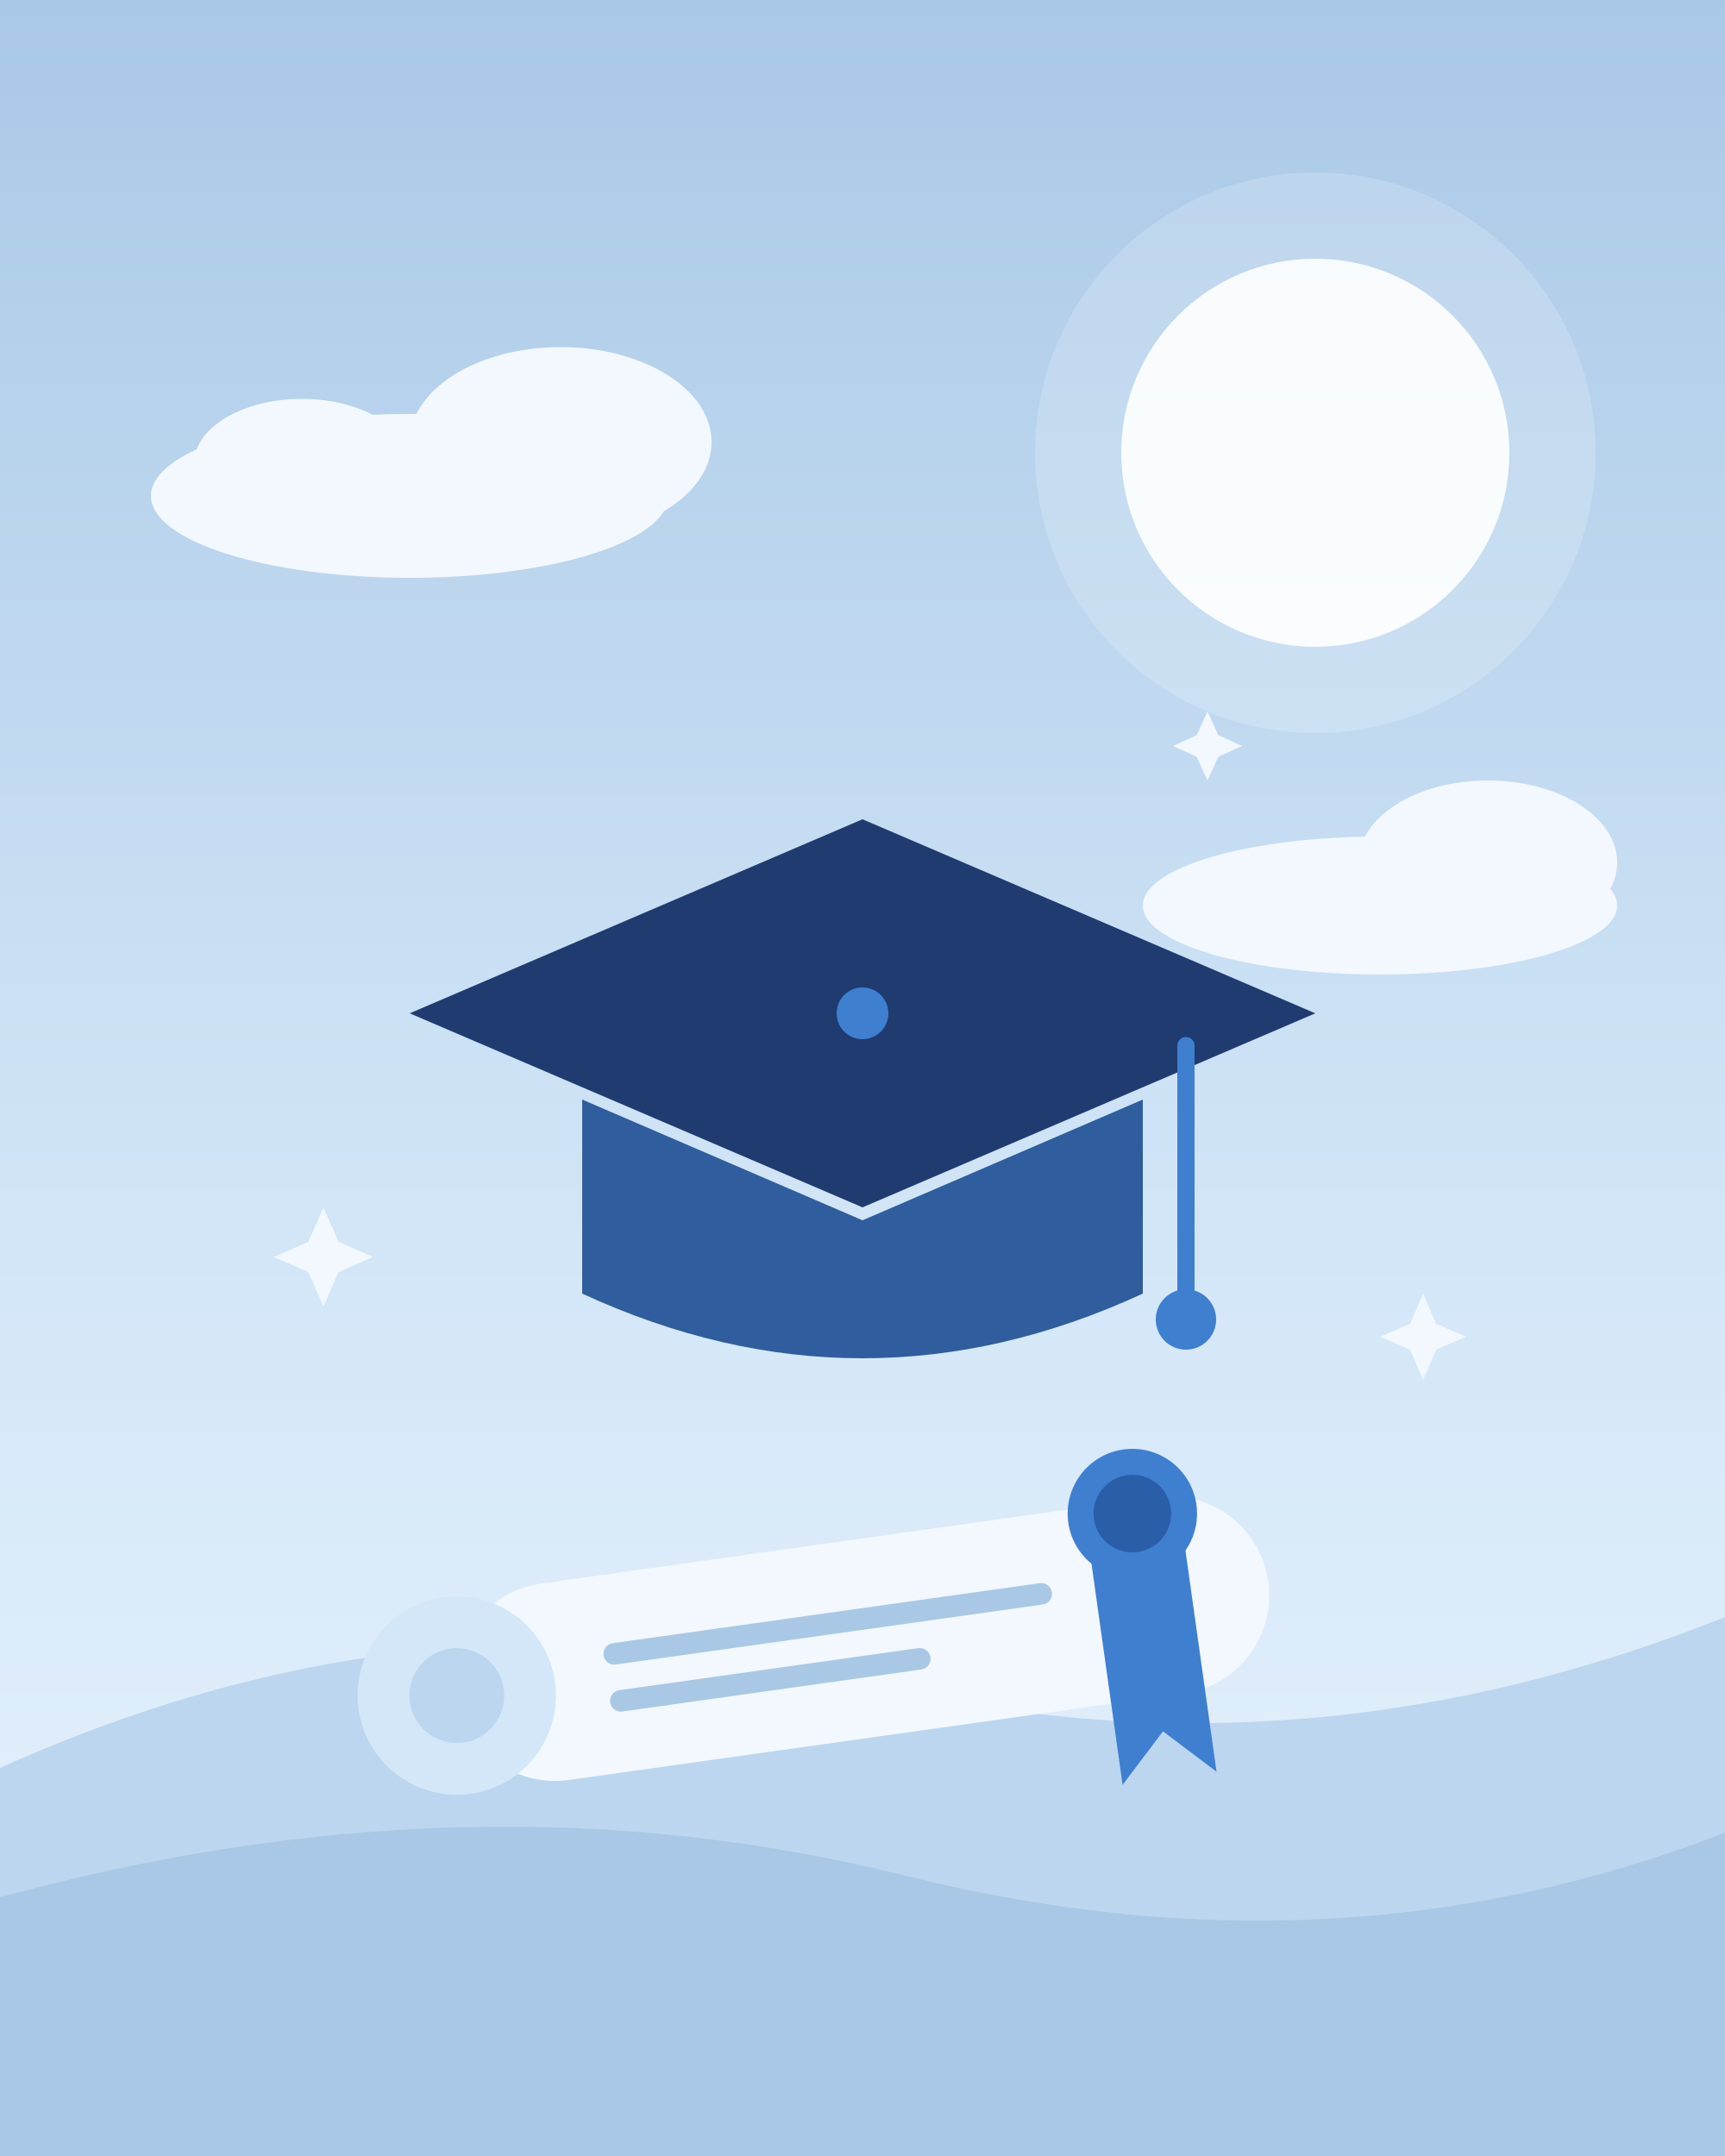
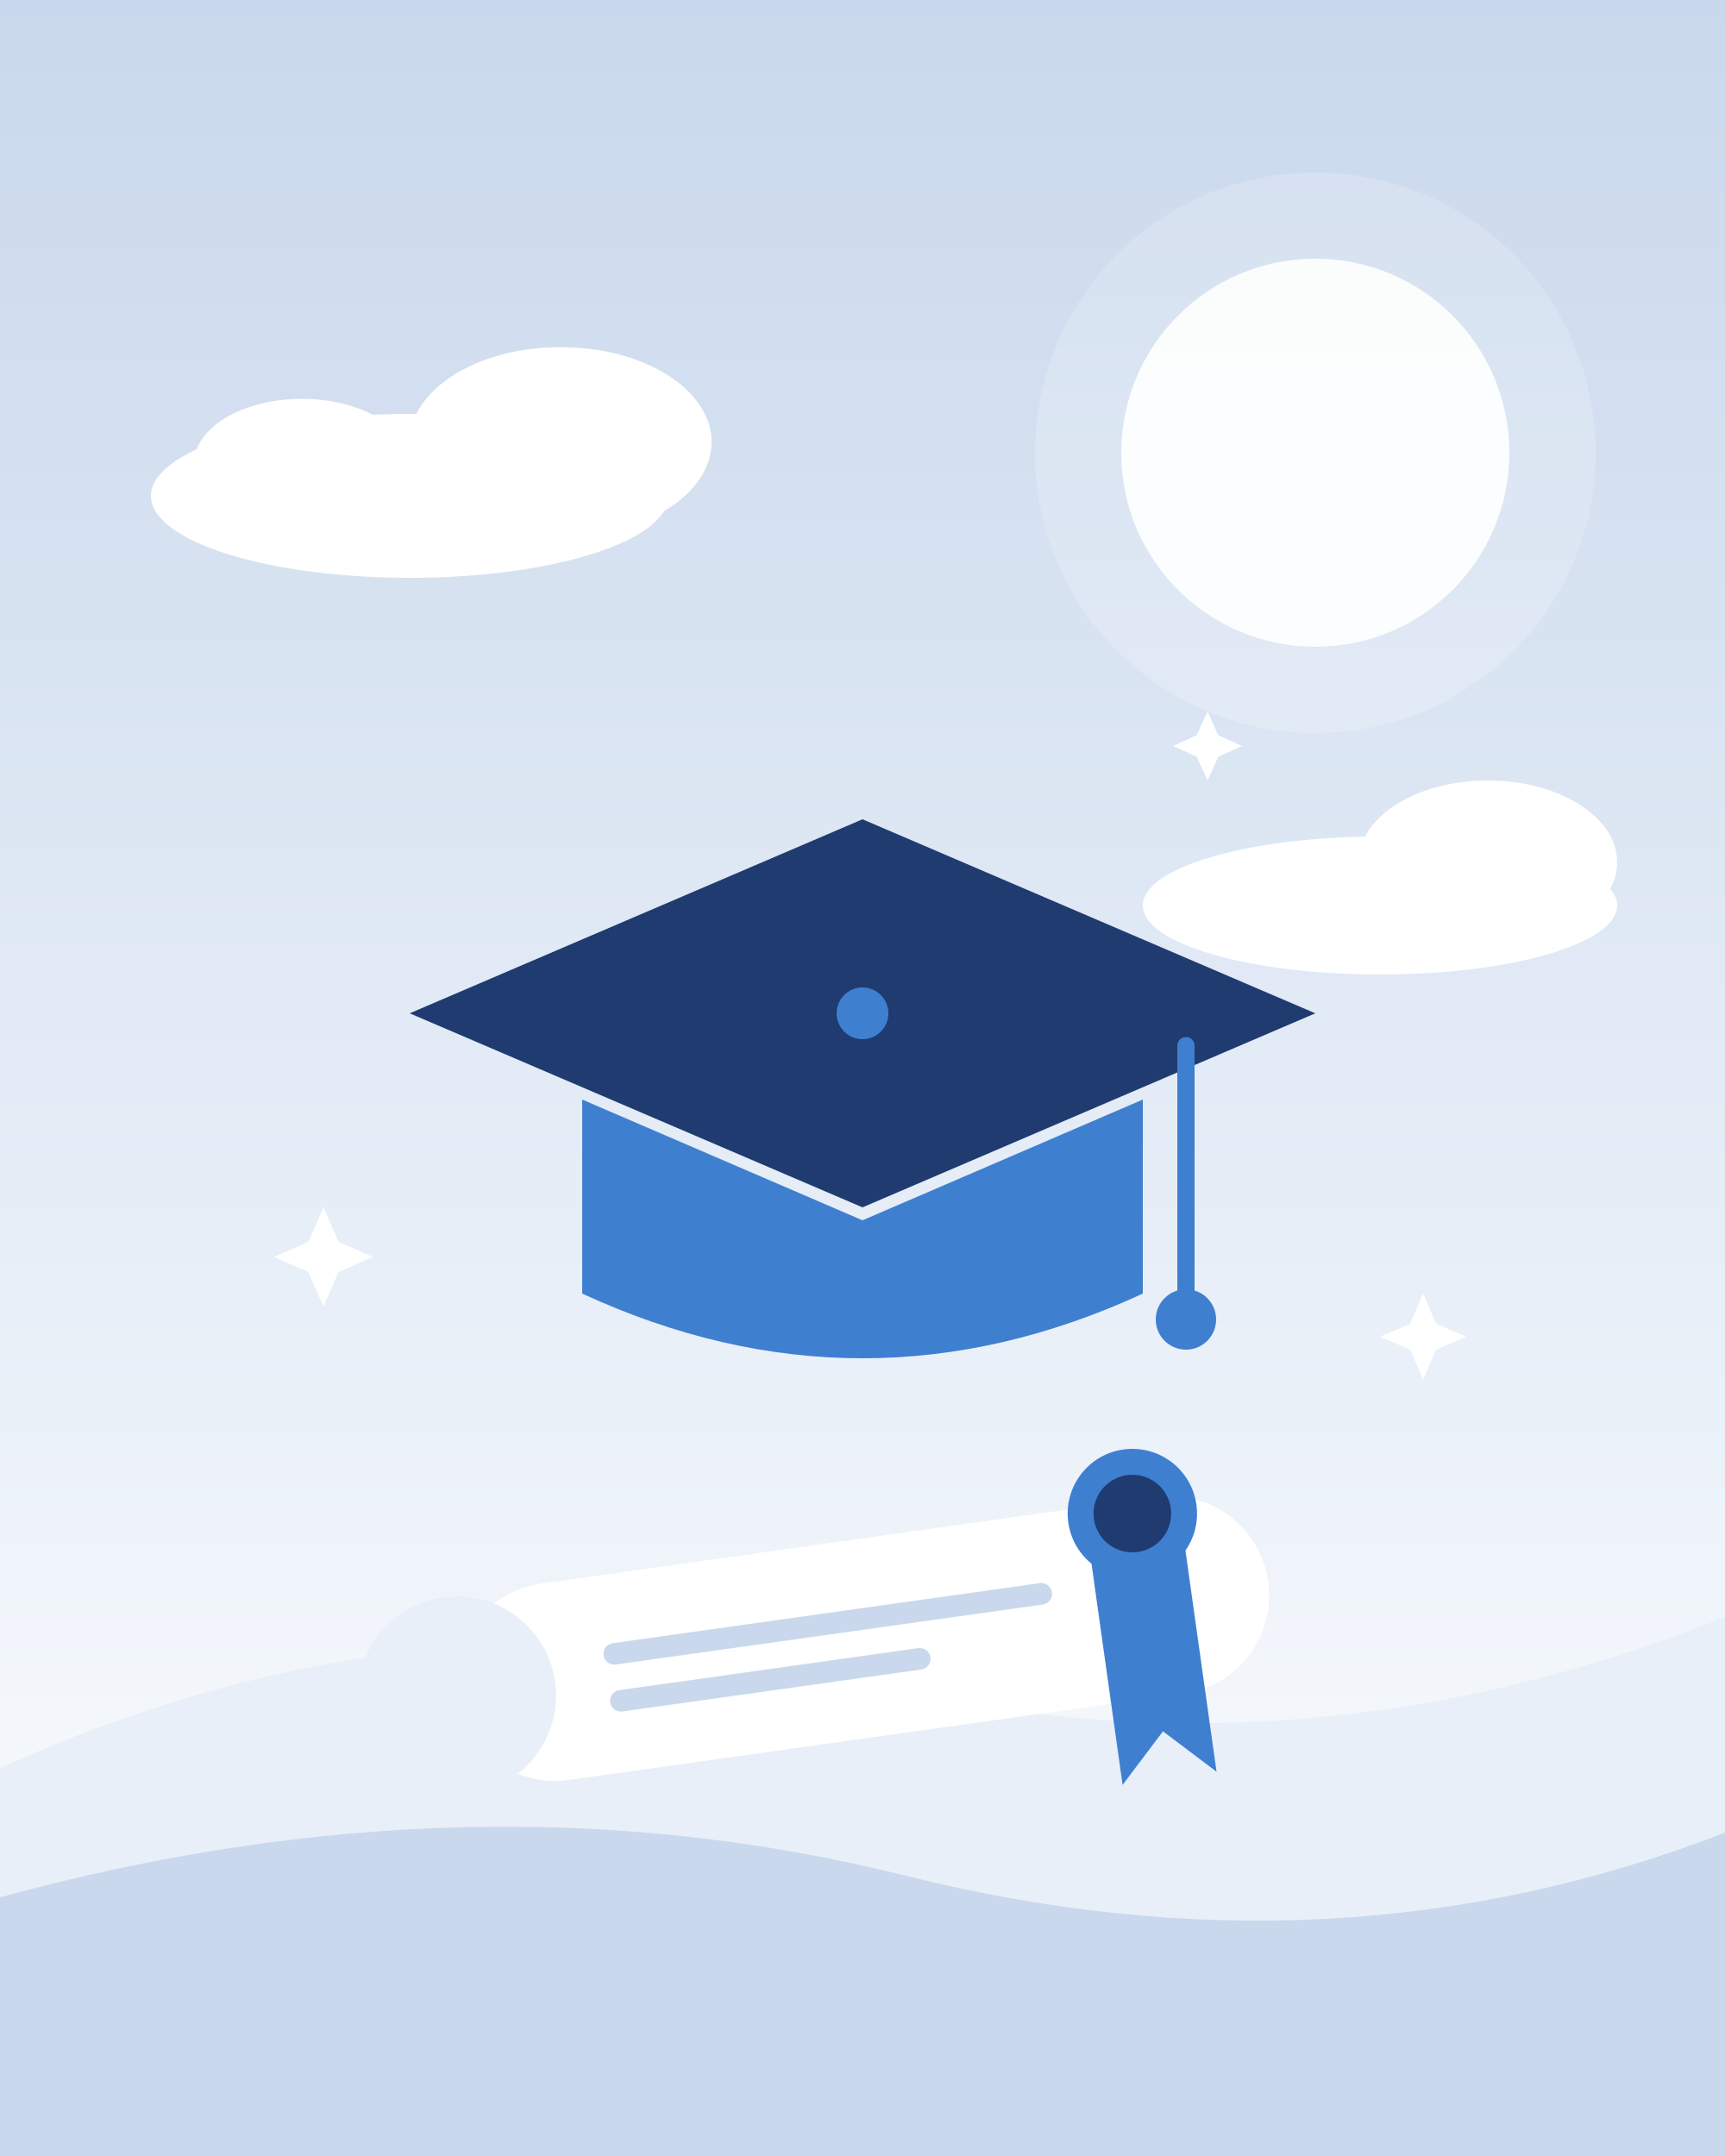
<svg xmlns="http://www.w3.org/2000/svg" viewBox="0 0 800 1000" role="img" aria-label="A graduation cap above a rolled certificate in a calm blue sky">
  <defs>
    <linearGradient id="sky" x1="0" y1="0" x2="0" y2="1">
-       <stop offset="0" stop-color="#a9c8e6" />
-       <stop offset="0.6" stop-color="#d4e7f8" />
-       <stop offset="1" stop-color="#eaf3fc" />
+       <stop offset="0" stop-color="#c9d8ec" />
+       <stop offset="0.6" stop-color="#e8eff8" />
+       <stop offset="1" stop-color="#ffffff" />
    </linearGradient>
  </defs>
  <rect width="800" height="1000" fill="url(#sky)" />
  <circle cx="610" cy="210" r="90" fill="#ffffff" opacity="0.9" />
  <circle cx="610" cy="210" r="130" fill="#ffffff" opacity="0.18" />
-   <g fill="#f2f8fe">
+   <g fill="#ffffff">
    <ellipse cx="190" cy="230" rx="120" ry="38" />
    <ellipse cx="260" cy="205" rx="70" ry="44" />
    <ellipse cx="140" cy="215" rx="50" ry="30" />
    <ellipse cx="640" cy="420" rx="110" ry="32" />
    <ellipse cx="690" cy="400" rx="60" ry="38" />
  </g>
-   <path d="M0 820 q200 -90 400 -40 t400 -30 v250 h-800 z" fill="#bcd6ef" />
-   <path d="M0 880 q220 -60 420 -10 t380 -20 v150 h-800 z" fill="#a9c8e6" />
+   <path d="M0 820 q200 -90 400 -40 t400 -30 v250 h-800 z" fill="#e8eff8" />
+   <path d="M0 880 q220 -60 420 -10 t380 -20 v150 h-800 z" fill="#c9d8ec" />
  <g transform="translate(400 470)">
    <path d="M-210 0 l210 -90 l210 90 l-210 90 z" fill="#1f3b70" />
-     <path d="M-130 40 v90 q130 60 260 0 v-90 l-130 56 z" fill="#2f5d9e" />
+     <path d="M-130 40 v90 q130 60 260 0 v-90 l-130 56 z" fill="#3f7fd0" />
    <path d="M150 15 v120" stroke="#3f7fd0" stroke-width="8" stroke-linecap="round" />
    <circle cx="150" cy="142" r="14" fill="#3f7fd0" />
    <circle cx="0" cy="0" r="12" fill="#3f7fd0" />
  </g>
  <g transform="translate(400 760) rotate(-8)">
-     <rect x="-190" y="-46" width="380" height="92" rx="46" fill="#f2f8fe" />
-     <circle cx="-190" cy="0" r="46" fill="#d4e7f8" />
-     <circle cx="-190" cy="0" r="22" fill="#bcd6ef" />
-     <rect x="-120" y="-14" width="210" height="10" rx="5" fill="#a9c8e6" />
-     <rect x="-120" y="8" width="150" height="10" rx="5" fill="#a9c8e6" />
+     <rect x="-190" y="-46" width="380" height="92" rx="46" fill="#ffffff" />
+     <circle cx="-190" cy="0" r="46" fill="#e8eff8" />
+     <circle cx="-190" cy="0" r="22" fill="#e8eff8" />
+     <rect x="-120" y="-14" width="210" height="10" rx="5" fill="#c9d8ec" />
+     <rect x="-120" y="8" width="150" height="10" rx="5" fill="#c9d8ec" />
    <path d="M110 -46 v130 l22 -22 l22 22 v-130 z" fill="#3f7fd0" />
    <circle cx="132" cy="-40" r="30" fill="#3f7fd0" />
-     <circle cx="132" cy="-40" r="18" fill="#2a5ea8" />
+     <circle cx="132" cy="-40" r="18" fill="#1f3b70" />
  </g>
-   <g fill="#f2f8fe">
+   <g fill="#ffffff">
    <path d="M150 560 l7 16 l16 7 l-16 7 l-7 16 l-7 -16 l-16 -7 l16 -7 z" />
    <path d="M660 600 l6 14 l14 6 l-14 6 l-6 14 l-6 -14 l-14 -6 l14 -6 z" />
    <path d="M560 330 l5 11 l11 5 l-11 5 l-5 11 l-5 -11 l-11 -5 l11 -5 z" />
  </g>
</svg>
